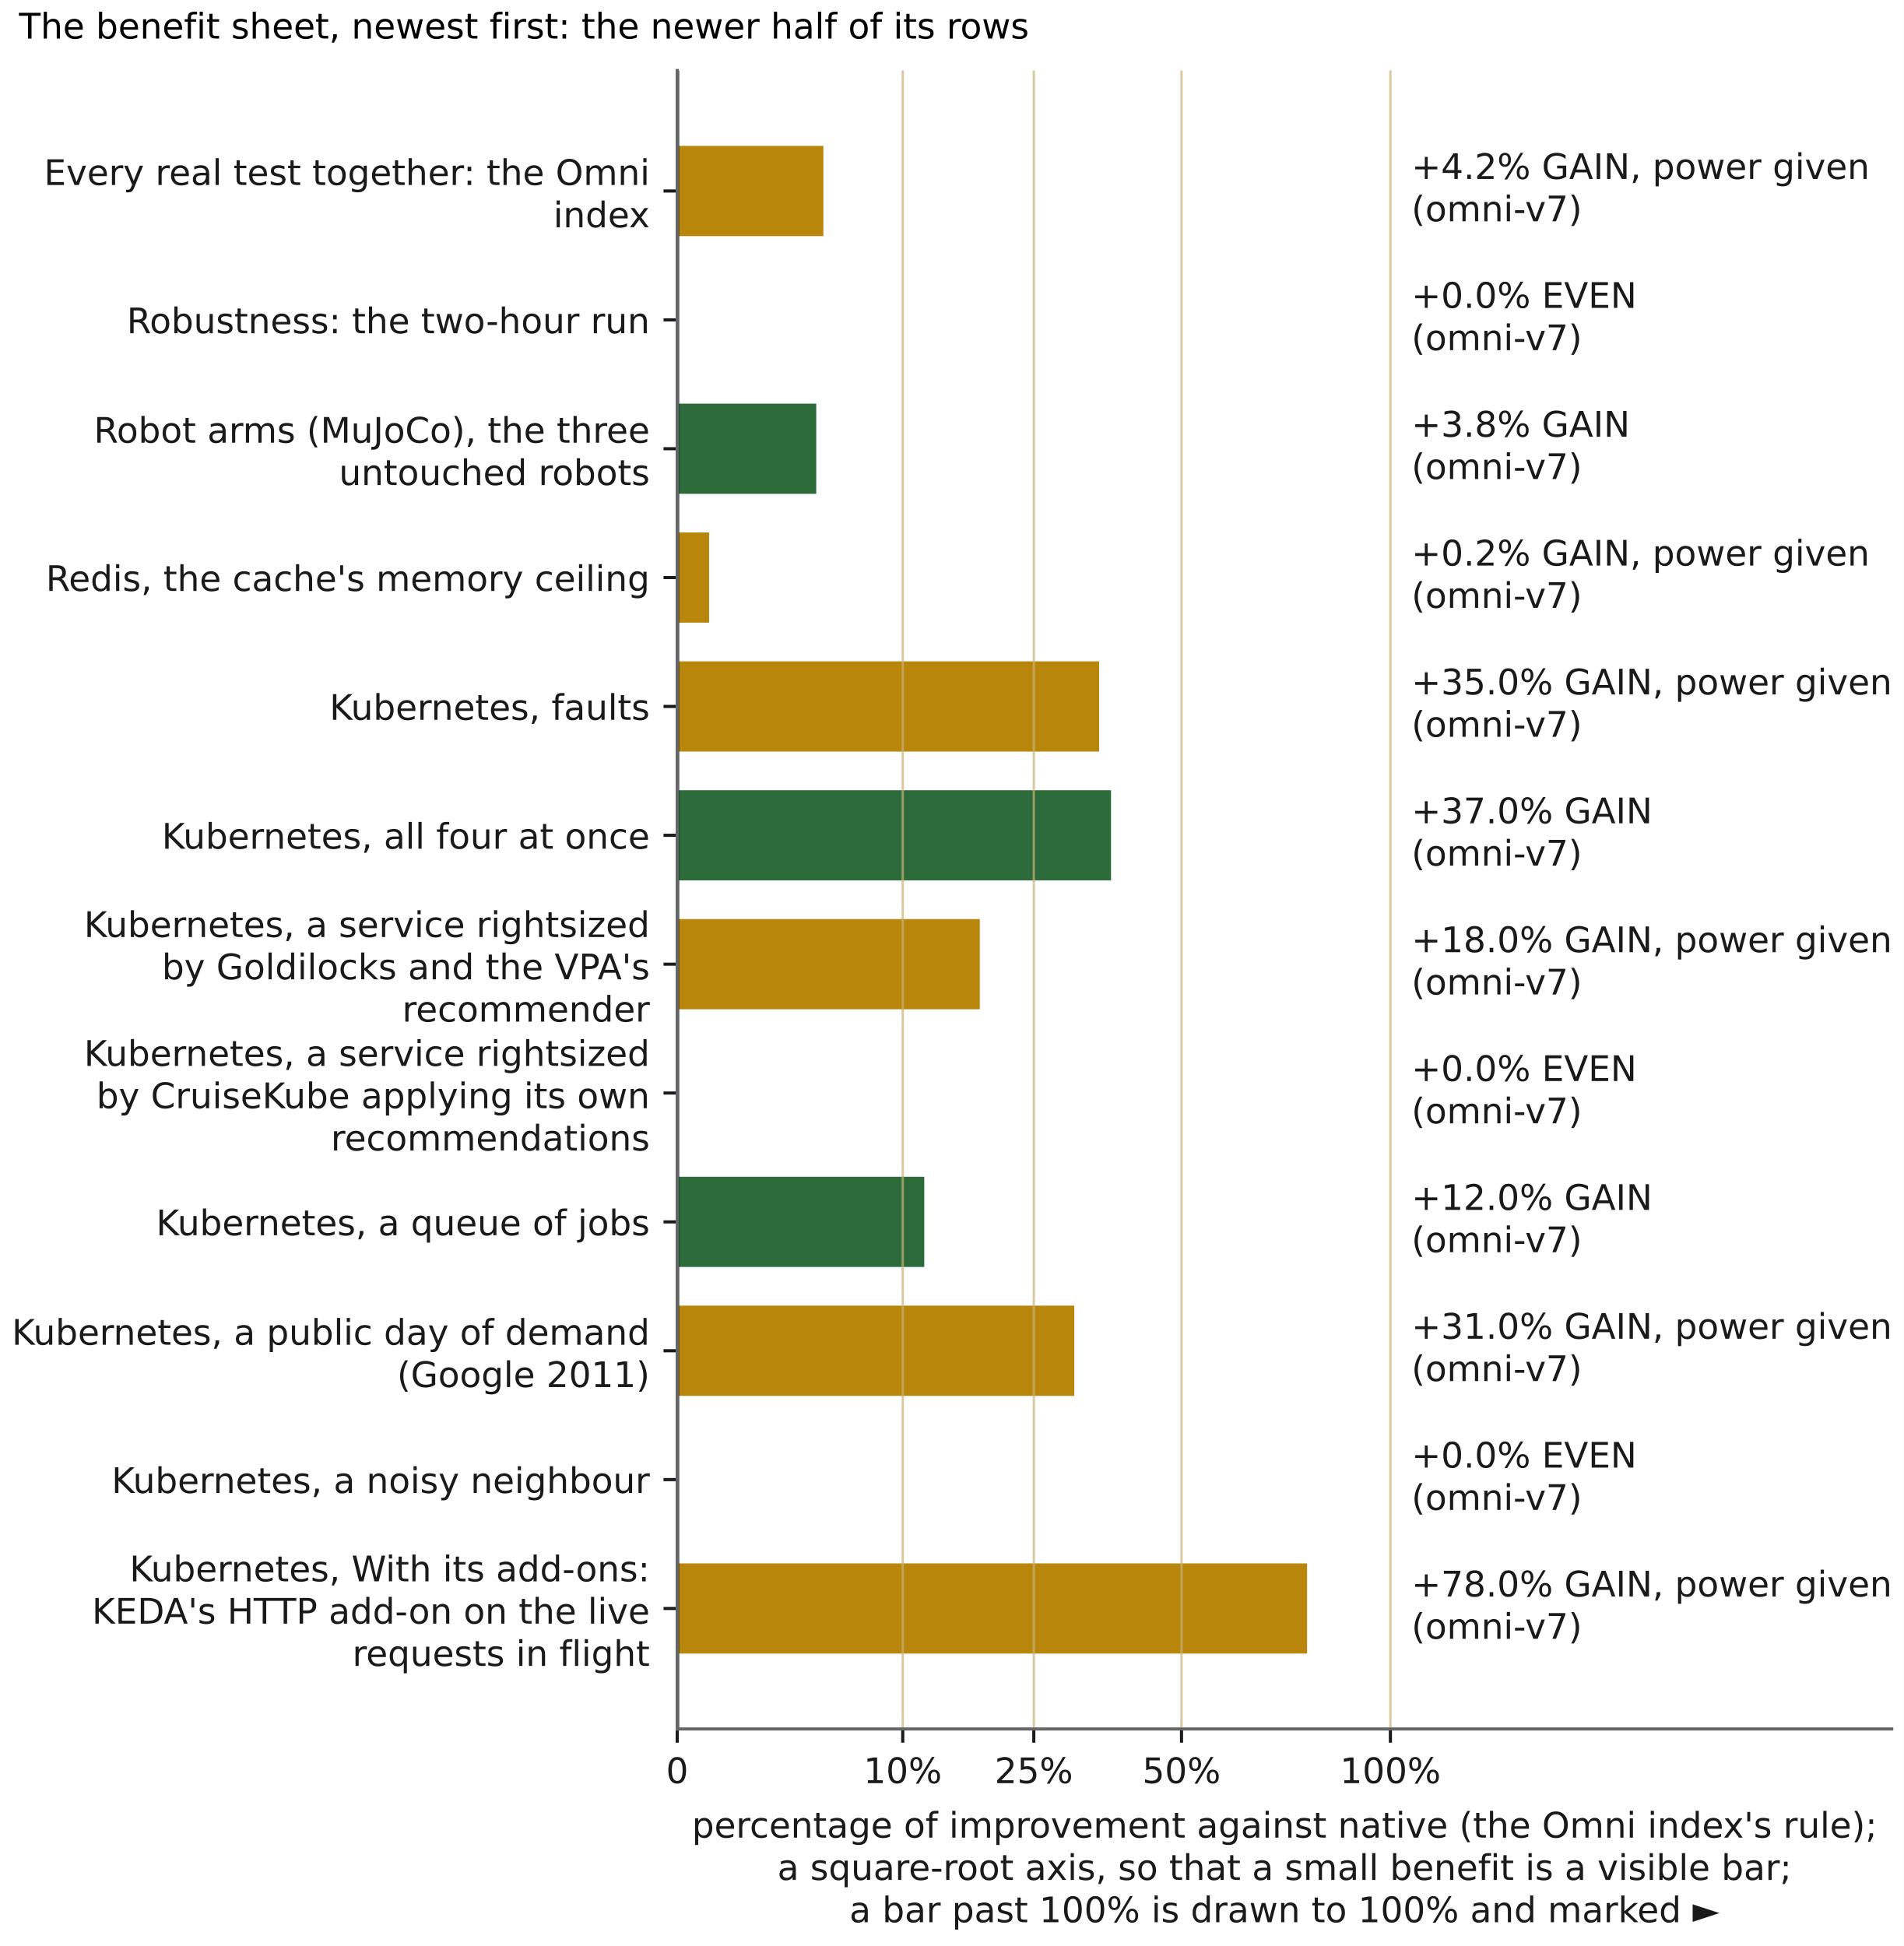
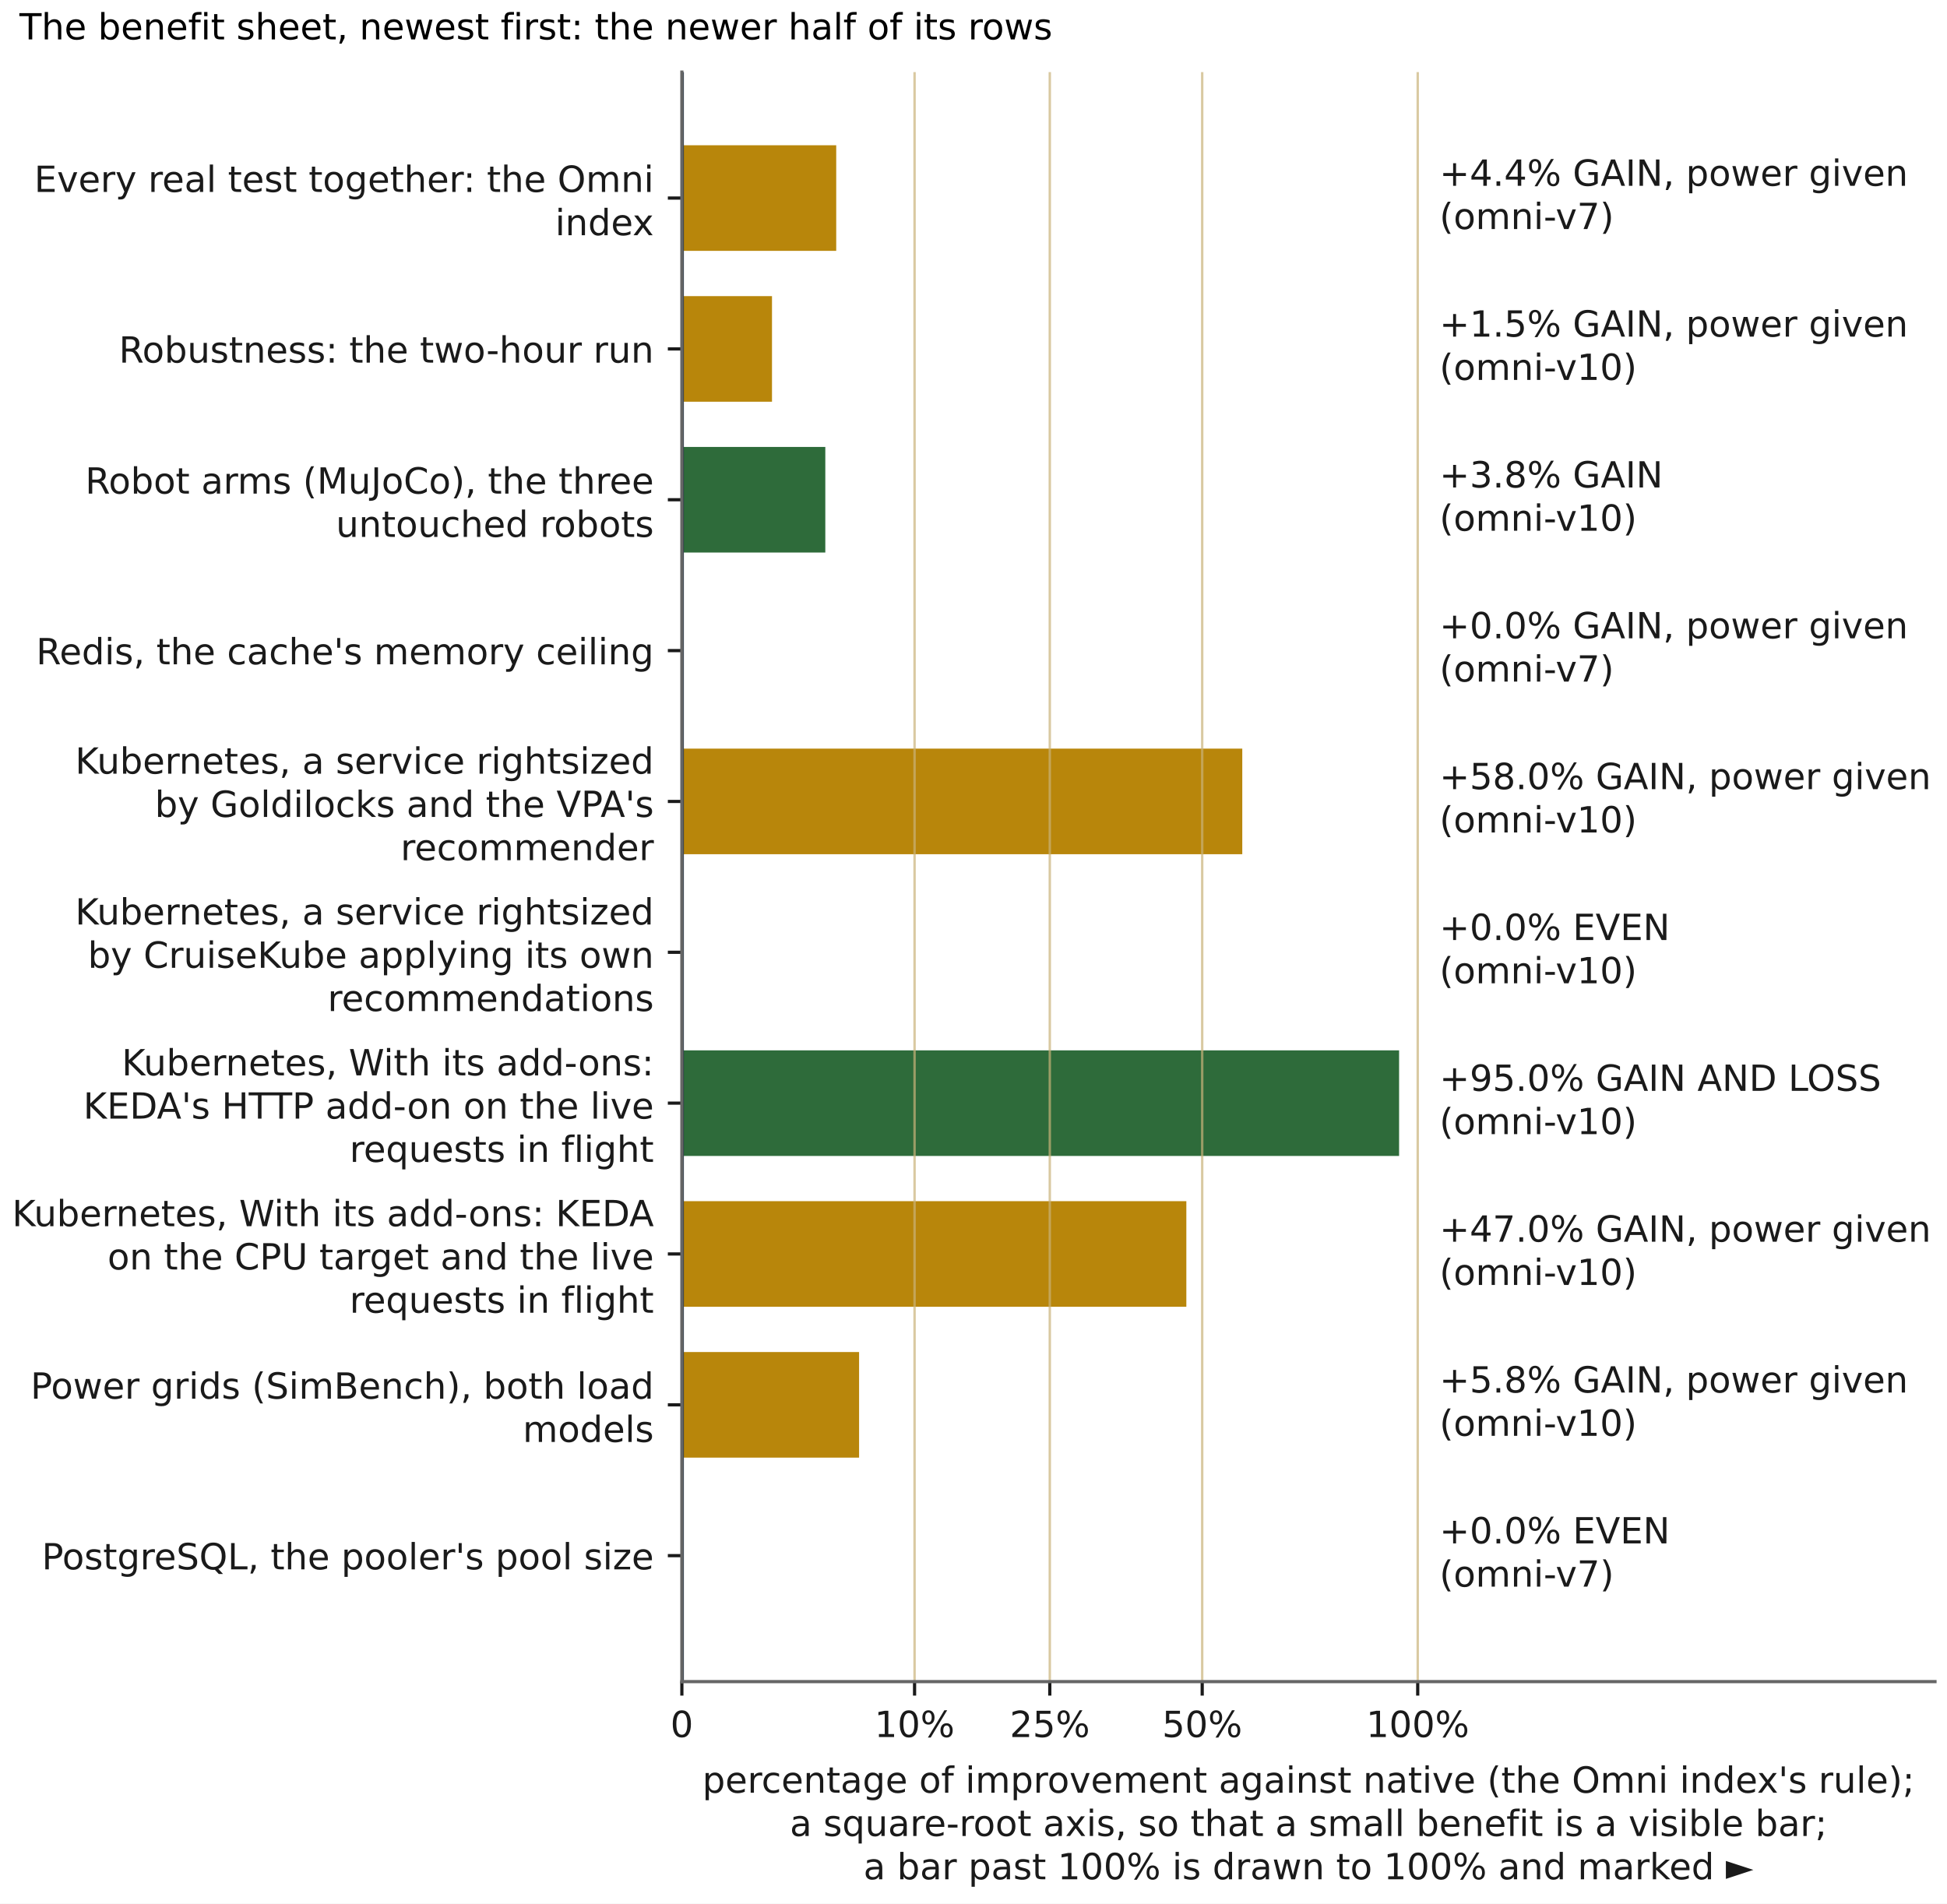
- <svg xmlns="http://www.w3.org/2000/svg" xmlns:xlink="http://www.w3.org/1999/xlink" width="486pt" height="496.8pt" viewBox="0 0 486 496.8" version="1.1">
+ <svg xmlns="http://www.w3.org/2000/svg" xmlns:xlink="http://www.w3.org/1999/xlink" width="486pt" height="475.2pt" viewBox="0 0 486 475.2" version="1.1">
  <defs>
    <style type="text/css">*{stroke-linejoin: round; stroke-linecap: butt}</style>
  </defs>
  <g id="figure_1">
    <g id="patch_1">
-       <path d="M 0 496.8  L 486 496.8  L 486 0  L 0 0  z " style="fill: #ffffff" />
+       <path d="M 0 475.2  L 486 475.2  L 486 0  L 0 0  z " style="fill: #ffffff" />
    </g>
    <g id="axes_1">
      <g id="patch_2">
-         <path d="M 172.886 441.392  L 482.932 441.392  L 482.932 18.001  L 172.886 18.001  z " style="fill: #ffffff" />
+         <path d="M 170.204 419.792  L 483 419.792  L 483 18.001  L 170.204 18.001  z " style="fill: #ffffff" />
      </g>
      <g id="patch_3">
-         <path d="M 172.886 422.147  L 333.682 422.147  L 333.682 399.119  L 172.886 399.119  z " clip-path="url(#pd6b0d7f72b)" style="fill: #b8860b" />
+         <path d="M 170.204 401.529  L 170.204 401.529  L 170.204 375.17  L 170.204 375.17  z " clip-path="url(#pf8a72d9c93)" style="fill: #666666" />
      </g>
      <g id="patch_4">
-         <path d="M 172.886 389.25  L 172.886 389.25  L 172.886 366.222  L 172.886 366.222  z " clip-path="url(#pd6b0d7f72b)" style="fill: #666666" />
+         <path d="M 170.204 363.873  L 214.44 363.873  L 214.44 337.514  L 170.204 337.514  z " clip-path="url(#pf8a72d9c93)" style="fill: #b8860b" />
      </g>
      <g id="patch_5">
-         <path d="M 172.886 356.352  L 274.256 356.352  L 274.256 333.324  L 172.886 333.324  z " clip-path="url(#pd6b0d7f72b)" style="fill: #b8860b" />
+         <path d="M 170.204 326.217  L 296.129 326.217  L 296.129 299.858  L 170.204 299.858  z " clip-path="url(#pf8a72d9c93)" style="fill: #b8860b" />
      </g>
      <g id="patch_6">
-         <path d="M 172.886 323.455  L 235.955 323.455  L 235.955 300.427  L 172.886 300.427  z " clip-path="url(#pd6b0d7f72b)" style="fill: #2e6b3a" />
+         <path d="M 170.204 288.561  L 349.233 288.561  L 349.233 262.201  L 170.204 262.201  z " clip-path="url(#pf8a72d9c93)" style="fill: #2e6b3a" />
      </g>
      <g id="patch_7">
-         <path d="M 172.886 290.557  L 172.886 290.557  L 172.886 267.529  L 172.886 267.529  z " clip-path="url(#pd6b0d7f72b)" style="fill: #666666" />
+         <path d="M 170.204 250.905  L 170.204 250.905  L 170.204 224.545  L 170.204 224.545  z " clip-path="url(#pf8a72d9c93)" style="fill: #666666" />
      </g>
      <g id="patch_8">
-         <path d="M 172.886 257.66  L 250.13 257.66  L 250.13 234.632  L 172.886 234.632  z " clip-path="url(#pd6b0d7f72b)" style="fill: #b8860b" />
+         <path d="M 170.204 213.248  L 310.091 213.248  L 310.091 186.889  L 170.204 186.889  z " clip-path="url(#pf8a72d9c93)" style="fill: #b8860b" />
      </g>
      <g id="patch_9">
-         <path d="M 172.886 224.762  L 283.632 224.762  L 283.632 201.734  L 172.886 201.734  z " clip-path="url(#pd6b0d7f72b)" style="fill: #2e6b3a" />
+         <path d="M 170.204 175.592  L 170.204 175.592  L 170.204 149.233  L 170.204 149.233  z " clip-path="url(#pf8a72d9c93)" style="fill: #b8860b" />
      </g>
      <g id="patch_10">
-         <path d="M 172.886 191.865  L 280.597 191.865  L 280.597 168.837  L 172.886 168.837  z " clip-path="url(#pd6b0d7f72b)" style="fill: #b8860b" />
+         <path d="M 170.204 137.936  L 206.01 137.936  L 206.01 111.577  L 170.204 111.577  z " clip-path="url(#pf8a72d9c93)" style="fill: #2e6b3a" />
      </g>
      <g id="patch_11">
-         <path d="M 172.886 158.967  L 181.028 158.967  L 181.028 135.939  L 172.886 135.939  z " clip-path="url(#pd6b0d7f72b)" style="fill: #b8860b" />
+         <path d="M 170.204 100.28  L 192.701 100.28  L 192.701 73.921  L 170.204 73.921  z " clip-path="url(#pf8a72d9c93)" style="fill: #b8860b" />
      </g>
      <g id="patch_12">
-         <path d="M 172.886 126.07  L 208.377 126.07  L 208.377 103.041  L 172.886 103.041  z " clip-path="url(#pd6b0d7f72b)" style="fill: #2e6b3a" />
-       </g>
-       <g id="patch_13">
-         <path d="M 172.886 93.172  L 172.886 93.172  L 172.886 70.144  L 172.886 70.144  z " clip-path="url(#pd6b0d7f72b)" style="fill: #666666" />
-       </g>
-       <g id="patch_14">
-         <path d="M 172.886 60.275  L 210.198 60.275  L 210.198 37.246  L 172.886 37.246  z " clip-path="url(#pd6b0d7f72b)" style="fill: #b8860b" />
+         <path d="M 170.204 62.624  L 208.733 62.624  L 208.733 36.265  L 170.204 36.265  z " clip-path="url(#pf8a72d9c93)" style="fill: #b8860b" />
      </g>
      <g id="matplotlib.axis_1">
        <g id="xtick_1">
          <g id="line2d_1">
-             <path d="M 172.886 441.392  L 172.886 18.001  " clip-path="url(#pd6b0d7f72b)" style="fill: none; stroke: #c9b27a; stroke-opacity: 0.7; stroke-width: 0.6; stroke-linecap: square" />
+             <path d="M 170.204 419.792  L 170.204 18.001  " clip-path="url(#pf8a72d9c93)" style="fill: none; stroke: #c9b27a; stroke-opacity: 0.7; stroke-width: 0.6; stroke-linecap: square" />
          </g>
          <g id="line2d_2">
            <defs>
              <path id="m814b2a8047" d="M 0 0  L 0 3.5  " style="stroke: #1a1a1a; stroke-width: 0.8" />
            </defs>
            <g>
-               <use xlink:href="#m814b2a8047" x="172.886" y="441.392" style="fill: #1a1a1a; stroke: #1a1a1a; stroke-width: 0.8" />
+               <use xlink:href="#m814b2a8047" x="170.204" y="419.792" style="fill: #1a1a1a; stroke: #1a1a1a; stroke-width: 0.8" />
            </g>
          </g>
          <g id="text_1">
-             <text style="font-size: 9px; font-family: 'DejaVu Sans'; text-anchor: middle; fill: #1a1a1a" x="172.886" y="455.23" transform="rotate(-0 172.8862 455.2303)">0</text>
+             <text style="font-size: 9px; font-family: 'DejaVu Sans'; text-anchor: middle; fill: #1a1a1a" x="170.204" y="433.63" transform="rotate(-0 170.2045 433.6303)">0</text>
          </g>
        </g>
        <g id="xtick_2">
          <g id="line2d_3">
-             <path d="M 230.46 441.392  L 230.46 18.001  " clip-path="url(#pd6b0d7f72b)" style="fill: none; stroke: #c9b27a; stroke-opacity: 0.7; stroke-width: 0.6; stroke-linecap: square" />
+             <path d="M 228.289 419.792  L 228.289 18.001  " clip-path="url(#pf8a72d9c93)" style="fill: none; stroke: #c9b27a; stroke-opacity: 0.7; stroke-width: 0.6; stroke-linecap: square" />
          </g>
          <g id="line2d_4">
            <g>
-               <use xlink:href="#m814b2a8047" x="230.46" y="441.392" style="fill: #1a1a1a; stroke: #1a1a1a; stroke-width: 0.8" />
+               <use xlink:href="#m814b2a8047" x="228.289" y="419.792" style="fill: #1a1a1a; stroke: #1a1a1a; stroke-width: 0.8" />
            </g>
          </g>
          <g id="text_2">
-             <text style="font-size: 9px; font-family: 'DejaVu Sans'; text-anchor: middle; fill: #1a1a1a" x="230.46" y="455.23" transform="rotate(-0 230.4603 455.2303)">10%</text>
+             <text style="font-size: 9px; font-family: 'DejaVu Sans'; text-anchor: middle; fill: #1a1a1a" x="228.289" y="433.63" transform="rotate(-0 228.2891 433.6303)">10%</text>
          </g>
        </g>
        <g id="xtick_3">
          <g id="line2d_5">
-             <path d="M 263.919 441.392  L 263.919 18.001  " clip-path="url(#pd6b0d7f72b)" style="fill: none; stroke: #c9b27a; stroke-opacity: 0.7; stroke-width: 0.6; stroke-linecap: square" />
+             <path d="M 262.044 419.792  L 262.044 18.001  " clip-path="url(#pf8a72d9c93)" style="fill: none; stroke: #c9b27a; stroke-opacity: 0.7; stroke-width: 0.6; stroke-linecap: square" />
          </g>
          <g id="line2d_6">
            <g>
-               <use xlink:href="#m814b2a8047" x="263.919" y="441.392" style="fill: #1a1a1a; stroke: #1a1a1a; stroke-width: 0.8" />
+               <use xlink:href="#m814b2a8047" x="262.044" y="419.792" style="fill: #1a1a1a; stroke: #1a1a1a; stroke-width: 0.8" />
            </g>
          </g>
          <g id="text_3">
-             <text style="font-size: 9px; font-family: 'DejaVu Sans'; text-anchor: middle; fill: #1a1a1a" x="263.919" y="455.23" transform="rotate(-0 263.9189 455.2303)">25%</text>
+             <text style="font-size: 9px; font-family: 'DejaVu Sans'; text-anchor: middle; fill: #1a1a1a" x="262.044" y="433.63" transform="rotate(-0 262.0443 433.6303)">25%</text>
          </g>
        </g>
        <g id="xtick_4">
          <g id="line2d_7">
-             <path d="M 301.626 441.392  L 301.626 18.001  " clip-path="url(#pd6b0d7f72b)" style="fill: none; stroke: #c9b27a; stroke-opacity: 0.7; stroke-width: 0.6; stroke-linecap: square" />
+             <path d="M 300.086 419.792  L 300.086 18.001  " clip-path="url(#pf8a72d9c93)" style="fill: none; stroke: #c9b27a; stroke-opacity: 0.7; stroke-width: 0.6; stroke-linecap: square" />
          </g>
          <g id="line2d_8">
            <g>
-               <use xlink:href="#m814b2a8047" x="301.626" y="441.392" style="fill: #1a1a1a; stroke: #1a1a1a; stroke-width: 0.8" />
+               <use xlink:href="#m814b2a8047" x="300.086" y="419.792" style="fill: #1a1a1a; stroke: #1a1a1a; stroke-width: 0.8" />
            </g>
          </g>
          <g id="text_4">
-             <text style="font-size: 9px; font-family: 'DejaVu Sans'; text-anchor: middle; fill: #1a1a1a" x="301.626" y="455.23" transform="rotate(-0 301.6258 455.2303)">50%</text>
+             <text style="font-size: 9px; font-family: 'DejaVu Sans'; text-anchor: middle; fill: #1a1a1a" x="300.086" y="433.63" transform="rotate(-0 300.0856 433.6303)">50%</text>
          </g>
        </g>
        <g id="xtick_5">
          <g id="line2d_9">
-             <path d="M 354.952 441.392  L 354.952 18.001  " clip-path="url(#pd6b0d7f72b)" style="fill: none; stroke: #c9b27a; stroke-opacity: 0.7; stroke-width: 0.6; stroke-linecap: square" />
+             <path d="M 353.884 419.792  L 353.884 18.001  " clip-path="url(#pf8a72d9c93)" style="fill: none; stroke: #c9b27a; stroke-opacity: 0.7; stroke-width: 0.6; stroke-linecap: square" />
          </g>
          <g id="line2d_10">
            <g>
-               <use xlink:href="#m814b2a8047" x="354.952" y="441.392" style="fill: #1a1a1a; stroke: #1a1a1a; stroke-width: 0.8" />
+               <use xlink:href="#m814b2a8047" x="353.884" y="419.792" style="fill: #1a1a1a; stroke: #1a1a1a; stroke-width: 0.8" />
            </g>
          </g>
          <g id="text_5">
-             <text style="font-size: 9px; font-family: 'DejaVu Sans'; text-anchor: middle; fill: #1a1a1a" x="354.952" y="455.23" transform="rotate(-0 354.9515 455.2303)">100%</text>
+             <text style="font-size: 9px; font-family: 'DejaVu Sans'; text-anchor: middle; fill: #1a1a1a" x="353.884" y="433.63" transform="rotate(-0 353.8842 433.6303)">100%</text>
          </g>
        </g>
        <g id="text_6">
-           <text style="font-size: 9px; font-family: 'DejaVu Sans'; fill: #1a1a1a" transform="translate(176.6235 469.1318)">percentage of improvement against native (the Omni index's rule);</text>
-           <text style="font-size: 9px; font-family: 'DejaVu Sans'; fill: #1a1a1a" transform="translate(198.459 479.9343)">a square-root axis, so that a small benefit is a visible bar;</text>
-           <text style="font-size: 9px; font-family: 'DejaVu Sans'; fill: #1a1a1a" transform="translate(216.8352 490.7368)">a bar past 100% is drawn to 100% and marked ►</text>
+           <text style="font-size: 9px; font-family: 'DejaVu Sans'; fill: #1a1a1a" transform="translate(175.3163 447.5319)">percentage of improvement against native (the Omni index's rule);</text>
+           <text style="font-size: 9px; font-family: 'DejaVu Sans'; fill: #1a1a1a" transform="translate(197.1519 458.3343)">a square-root axis, so that a small benefit is a visible bar;</text>
+           <text style="font-size: 9px; font-family: 'DejaVu Sans'; fill: #1a1a1a" transform="translate(215.528 469.1368)">a bar past 100% is drawn to 100% and marked ►</text>
        </g>
      </g>
      <g id="matplotlib.axis_2">
        <g id="ytick_1">
          <g id="line2d_11">
            <defs>
              <path id="m31e56b5a68" d="M 0 0  L -3.5 0  " style="stroke: #1a1a1a; stroke-width: 0.8" />
            </defs>
            <g>
-               <use xlink:href="#m31e56b5a68" x="172.886" y="410.633" style="fill: #1a1a1a; stroke: #1a1a1a; stroke-width: 0.8" />
+               <use xlink:href="#m31e56b5a68" x="170.204" y="388.35" style="fill: #1a1a1a; stroke: #1a1a1a; stroke-width: 0.8" />
            </g>
          </g>
          <g id="text_7">
-             <text style="font-size: 9px; font-family: 'DejaVu Sans'; fill: #1a1a1a" transform="translate(33.06024 403.7005)">Kubernetes, With its add-ons:</text>
-             <text style="font-size: 9px; font-family: 'DejaVu Sans'; fill: #1a1a1a" transform="translate(23.45977 414.5029)">KEDA's HTTP add-on on the live</text>
-             <text style="font-size: 9px; font-family: 'DejaVu Sans'; fill: #1a1a1a" transform="translate(89.94727 425.3054)">requests in flight</text>
+             <text style="font-size: 9px; font-family: 'DejaVu Sans'; text-anchor: end; fill: #1a1a1a" x="163.204" y="391.769" transform="rotate(-0 163.2045 391.7688)">PostgreSQL, the pooler's pool size</text>
          </g>
        </g>
        <g id="ytick_2">
          <g id="line2d_12">
            <g>
-               <use xlink:href="#m31e56b5a68" x="172.886" y="377.736" style="fill: #1a1a1a; stroke: #1a1a1a; stroke-width: 0.8" />
+               <use xlink:href="#m31e56b5a68" x="170.204" y="350.693" style="fill: #1a1a1a; stroke: #1a1a1a; stroke-width: 0.8" />
            </g>
          </g>
          <g id="text_8">
-             <text style="font-size: 9px; font-family: 'DejaVu Sans'; text-anchor: end; fill: #1a1a1a" x="165.886" y="381.155" transform="rotate(-0 165.8862 381.155)">Kubernetes, a noisy neighbour</text>
+             <text style="font-size: 9px; font-family: 'DejaVu Sans'; fill: #1a1a1a" transform="translate(7.615552 349.1619)">Power grids (SimBench), both load</text>
+             <text style="font-size: 9px; font-family: 'DejaVu Sans'; fill: #1a1a1a" transform="translate(130.4909 359.9643)">models</text>
          </g>
        </g>
        <g id="ytick_3">
          <g id="line2d_13">
            <g>
-               <use xlink:href="#m31e56b5a68" x="172.886" y="344.838" style="fill: #1a1a1a; stroke: #1a1a1a; stroke-width: 0.8" />
+               <use xlink:href="#m31e56b5a68" x="170.204" y="313.037" style="fill: #1a1a1a; stroke: #1a1a1a; stroke-width: 0.8" />
            </g>
          </g>
          <g id="text_9">
-             <text style="font-size: 9px; font-family: 'DejaVu Sans'; fill: #1a1a1a" transform="translate(3.00024 343.3067)">Kubernetes, a public day of demand</text>
-             <text style="font-size: 9px; font-family: 'DejaVu Sans'; fill: #1a1a1a" transform="translate(101.359 354.1092)">(Google 2011)</text>
+             <text style="font-size: 9px; font-family: 'DejaVu Sans'; fill: #1a1a1a" transform="translate(3.00024 306.1045)">Kubernetes, With its add-ons: KEDA</text>
+             <text style="font-size: 9px; font-family: 'DejaVu Sans'; fill: #1a1a1a" transform="translate(26.83055 316.907)">on the CPU target and the live</text>
+             <text style="font-size: 9px; font-family: 'DejaVu Sans'; fill: #1a1a1a" transform="translate(87.26555 327.7094)">requests in flight</text>
          </g>
        </g>
        <g id="ytick_4">
          <g id="line2d_14">
            <g>
-               <use xlink:href="#m31e56b5a68" x="172.886" y="311.941" style="fill: #1a1a1a; stroke: #1a1a1a; stroke-width: 0.8" />
+               <use xlink:href="#m31e56b5a68" x="170.204" y="275.381" style="fill: #1a1a1a; stroke: #1a1a1a; stroke-width: 0.8" />
            </g>
          </g>
          <g id="text_10">
-             <text style="font-size: 9px; font-family: 'DejaVu Sans'; text-anchor: end; fill: #1a1a1a" x="165.886" y="315.36" transform="rotate(-0 165.8862 315.36)">Kubernetes, a queue of jobs</text>
+             <text style="font-size: 9px; font-family: 'DejaVu Sans'; fill: #1a1a1a" transform="translate(30.37852 268.4484)">Kubernetes, With its add-ons:</text>
+             <text style="font-size: 9px; font-family: 'DejaVu Sans'; fill: #1a1a1a" transform="translate(20.77805 279.2508)">KEDA's HTTP add-on on the live</text>
+             <text style="font-size: 9px; font-family: 'DejaVu Sans'; fill: #1a1a1a" transform="translate(87.26555 290.0533)">requests in flight</text>
          </g>
        </g>
        <g id="ytick_5">
          <g id="line2d_15">
            <g>
-               <use xlink:href="#m31e56b5a68" x="172.886" y="279.043" style="fill: #1a1a1a; stroke: #1a1a1a; stroke-width: 0.8" />
+               <use xlink:href="#m31e56b5a68" x="170.204" y="237.725" style="fill: #1a1a1a; stroke: #1a1a1a; stroke-width: 0.8" />
            </g>
          </g>
          <g id="text_11">
-             <text style="font-size: 9px; font-family: 'DejaVu Sans'; fill: #1a1a1a" transform="translate(21.43336 272.1104)">Kubernetes, a service rightsized</text>
-             <text style="font-size: 9px; font-family: 'DejaVu Sans'; fill: #1a1a1a" transform="translate(24.60587 282.9129)">by CruiseKube applying its own</text>
-             <text style="font-size: 9px; font-family: 'DejaVu Sans'; fill: #1a1a1a" transform="translate(84.46008 293.7154)">recommendations</text>
+             <text style="font-size: 9px; font-family: 'DejaVu Sans'; fill: #1a1a1a" transform="translate(18.75165 230.7922)">Kubernetes, a service rightsized</text>
+             <text style="font-size: 9px; font-family: 'DejaVu Sans'; fill: #1a1a1a" transform="translate(21.92415 241.5947)">by CruiseKube applying its own</text>
+             <text style="font-size: 9px; font-family: 'DejaVu Sans'; fill: #1a1a1a" transform="translate(81.77836 252.3972)">recommendations</text>
          </g>
        </g>
        <g id="ytick_6">
          <g id="line2d_16">
            <g>
-               <use xlink:href="#m31e56b5a68" x="172.886" y="246.146" style="fill: #1a1a1a; stroke: #1a1a1a; stroke-width: 0.8" />
+               <use xlink:href="#m31e56b5a68" x="170.204" y="200.069" style="fill: #1a1a1a; stroke: #1a1a1a; stroke-width: 0.8" />
            </g>
          </g>
          <g id="text_12">
-             <text style="font-size: 9px; font-family: 'DejaVu Sans'; fill: #1a1a1a" transform="translate(21.43336 239.2129)">Kubernetes, a service rightsized</text>
-             <text style="font-size: 9px; font-family: 'DejaVu Sans'; fill: #1a1a1a" transform="translate(41.32477 250.0154)">by Goldilocks and the VPA's</text>
-             <text style="font-size: 9px; font-family: 'DejaVu Sans'; fill: #1a1a1a" transform="translate(102.6654 260.8179)">recommender</text>
+             <text style="font-size: 9px; font-family: 'DejaVu Sans'; fill: #1a1a1a" transform="translate(18.75165 193.1361)">Kubernetes, a service rightsized</text>
+             <text style="font-size: 9px; font-family: 'DejaVu Sans'; fill: #1a1a1a" transform="translate(38.64305 203.9386)">by Goldilocks and the VPA's</text>
+             <text style="font-size: 9px; font-family: 'DejaVu Sans'; fill: #1a1a1a" transform="translate(99.98368 214.741)">recommender</text>
          </g>
        </g>
        <g id="ytick_7">
          <g id="line2d_17">
            <g>
-               <use xlink:href="#m31e56b5a68" x="172.886" y="213.248" style="fill: #1a1a1a; stroke: #1a1a1a; stroke-width: 0.8" />
+               <use xlink:href="#m31e56b5a68" x="170.204" y="162.413" style="fill: #1a1a1a; stroke: #1a1a1a; stroke-width: 0.8" />
            </g>
          </g>
          <g id="text_13">
-             <text style="font-size: 9px; font-family: 'DejaVu Sans'; text-anchor: end; fill: #1a1a1a" x="165.886" y="216.667" transform="rotate(-0 165.8862 216.6674)">Kubernetes, all four at once</text>
+             <text style="font-size: 9px; font-family: 'DejaVu Sans'; text-anchor: end; fill: #1a1a1a" x="163.204" y="165.832" transform="rotate(-0 163.2045 165.832)">Redis, the cache's memory ceiling</text>
          </g>
        </g>
        <g id="ytick_8">
          <g id="line2d_18">
            <g>
-               <use xlink:href="#m31e56b5a68" x="172.886" y="180.351" style="fill: #1a1a1a; stroke: #1a1a1a; stroke-width: 0.8" />
+               <use xlink:href="#m31e56b5a68" x="170.204" y="124.757" style="fill: #1a1a1a; stroke: #1a1a1a; stroke-width: 0.8" />
            </g>
          </g>
          <g id="text_14">
-             <text style="font-size: 9px; font-family: 'DejaVu Sans'; text-anchor: end; fill: #1a1a1a" x="165.886" y="183.77" transform="rotate(-0 165.8862 183.7699)">Kubernetes, faults</text>
+             <text style="font-size: 9px; font-family: 'DejaVu Sans'; fill: #1a1a1a" transform="translate(21.2604 123.2251)">Robot arms (MuJoCo), the three</text>
+             <text style="font-size: 9px; font-family: 'DejaVu Sans'; fill: #1a1a1a" transform="translate(83.84837 134.0275)">untouched robots</text>
          </g>
        </g>
        <g id="ytick_9">
          <g id="line2d_19">
            <g>
-               <use xlink:href="#m31e56b5a68" x="172.886" y="147.453" style="fill: #1a1a1a; stroke: #1a1a1a; stroke-width: 0.8" />
+               <use xlink:href="#m31e56b5a68" x="170.204" y="87.1" style="fill: #1a1a1a; stroke: #1a1a1a; stroke-width: 0.8" />
            </g>
          </g>
          <g id="text_15">
-             <text style="font-size: 9px; font-family: 'DejaVu Sans'; text-anchor: end; fill: #1a1a1a" x="165.886" y="150.872" transform="rotate(-0 165.8862 150.8724)">Redis, the cache's memory ceiling</text>
+             <text style="font-size: 9px; font-family: 'DejaVu Sans'; text-anchor: end; fill: #1a1a1a" x="163.204" y="90.52" transform="rotate(-0 163.2045 90.51973)">Robustness: the two-hour run</text>
          </g>
        </g>
        <g id="ytick_10">
          <g id="line2d_20">
            <g>
-               <use xlink:href="#m31e56b5a68" x="172.886" y="114.556" style="fill: #1a1a1a; stroke: #1a1a1a; stroke-width: 0.8" />
+               <use xlink:href="#m31e56b5a68" x="170.204" y="49.444" style="fill: #1a1a1a; stroke: #1a1a1a; stroke-width: 0.8" />
            </g>
          </g>
          <g id="text_16">
-             <text style="font-size: 9px; font-family: 'DejaVu Sans'; fill: #1a1a1a" transform="translate(23.94212 113.0241)">Robot arms (MuJoCo), the three</text>
-             <text style="font-size: 9px; font-family: 'DejaVu Sans'; fill: #1a1a1a" transform="translate(86.53008 123.8266)">untouched robots</text>
-           </g>
-         </g>
-         <g id="ytick_11">
-           <g id="line2d_21">
-             <g>
-               <use xlink:href="#m31e56b5a68" x="172.886" y="81.658" style="fill: #1a1a1a; stroke: #1a1a1a; stroke-width: 0.8" />
-             </g>
-           </g>
-           <g id="text_17">
-             <text style="font-size: 9px; font-family: 'DejaVu Sans'; text-anchor: end; fill: #1a1a1a" x="165.886" y="85.077" transform="rotate(-0 165.8862 85.0774)">Robustness: the two-hour run</text>
-           </g>
-         </g>
-         <g id="ytick_12">
-           <g id="line2d_22">
-             <g>
-               <use xlink:href="#m31e56b5a68" x="172.886" y="48.761" style="fill: #1a1a1a; stroke: #1a1a1a; stroke-width: 0.8" />
-             </g>
-           </g>
-           <g id="text_18">
-             <text style="font-size: 9px; font-family: 'DejaVu Sans'; fill: #1a1a1a" transform="translate(11.21274 47.2291)">Every real test together: the Omni</text>
-             <text style="font-size: 9px; font-family: 'DejaVu Sans'; fill: #1a1a1a" transform="translate(141.2613 58.03156)">index</text>
-           </g>
-         </g>
-       </g>
-       <g id="line2d_23">
-         <path d="M 172.886 441.392  L 172.886 18.001  " clip-path="url(#pd6b0d7f72b)" style="fill: none; stroke: #0b1f3a; stroke-linecap: square" />
-       </g>
-       <g id="patch_15">
-         <path d="M 172.886 441.392  L 172.886 18.001  " style="fill: none; stroke: #666666; stroke-width: 0.8; stroke-linejoin: miter; stroke-linecap: square" />
-       </g>
-       <g id="patch_16">
-         <path d="M 172.886 441.392  L 482.932 441.392  " style="fill: none; stroke: #666666; stroke-width: 0.8; stroke-linejoin: miter; stroke-linecap: square" />
+             <text style="font-size: 9px; font-family: 'DejaVu Sans'; fill: #1a1a1a" transform="translate(8.531021 47.9128)">Every real test together: the Omni</text>
+             <text style="font-size: 9px; font-family: 'DejaVu Sans'; fill: #1a1a1a" transform="translate(138.5796 58.71526)">index</text>
+           </g>
+         </g>
+       </g>
+       <g id="line2d_21">
+         <path d="M 170.204 419.792  L 170.204 18.001  " clip-path="url(#pf8a72d9c93)" style="fill: none; stroke: #0b1f3a; stroke-linecap: square" />
+       </g>
+       <g id="patch_13">
+         <path d="M 170.204 419.792  L 170.204 18.001  " style="fill: none; stroke: #666666; stroke-width: 0.8; stroke-linejoin: miter; stroke-linecap: square" />
+       </g>
+       <g id="patch_14">
+         <path d="M 170.204 419.792  L 483 419.792  " style="fill: none; stroke: #666666; stroke-width: 0.8; stroke-linejoin: miter; stroke-linecap: square" />
+       </g>
+       <g id="text_17">
+         <text style="font-size: 9px; font-family: 'DejaVu Sans'; fill: #1a1a1a" transform="translate(359.3143 385.2862)">+0.0% EVEN</text>
+         <text style="font-size: 9px; font-family: 'DejaVu Sans'; fill: #1a1a1a" transform="translate(359.3143 396.0886)">(omni-v7)</text>
+       </g>
+       <g id="text_18">
+         <text style="font-size: 9px; font-family: 'DejaVu Sans'; fill: #1a1a1a" transform="translate(359.3143 347.6304)">+5.8% GAIN, power given</text>
+         <text style="font-size: 9px; font-family: 'DejaVu Sans'; fill: #1a1a1a" transform="translate(359.3143 358.4328)">(omni-v10)</text>
      </g>
      <g id="text_19">
-         <text style="font-size: 9px; font-family: 'DejaVu Sans'; fill: #1a1a1a" transform="translate(360.3339 407.5702)">+78.0% GAIN, power given</text>
-         <text style="font-size: 9px; font-family: 'DejaVu Sans'; fill: #1a1a1a" transform="translate(360.3339 418.3727)">(omni-v7)</text>
+         <text style="font-size: 9px; font-family: 'DejaVu Sans'; fill: #1a1a1a" transform="translate(359.3143 309.9742)">+47.0% GAIN, power given</text>
+         <text style="font-size: 9px; font-family: 'DejaVu Sans'; fill: #1a1a1a" transform="translate(359.3143 320.7767)">(omni-v10)</text>
      </g>
      <g id="text_20">
-         <text style="font-size: 9px; font-family: 'DejaVu Sans'; fill: #1a1a1a" transform="translate(360.3339 374.6724)">+0.0% EVEN</text>
-         <text style="font-size: 9px; font-family: 'DejaVu Sans'; fill: #1a1a1a" transform="translate(360.3339 385.4748)">(omni-v7)</text>
+         <text style="font-size: 9px; font-family: 'DejaVu Sans'; fill: #1a1a1a" transform="translate(359.3143 272.3178)">+95.0% GAIN AND LOSS</text>
+         <text style="font-size: 9px; font-family: 'DejaVu Sans'; fill: #1a1a1a" transform="translate(359.3143 283.1202)">(omni-v10)</text>
      </g>
      <g id="text_21">
-         <text style="font-size: 9px; font-family: 'DejaVu Sans'; fill: #1a1a1a" transform="translate(360.3339 341.7752)">+31.0% GAIN, power given</text>
-         <text style="font-size: 9px; font-family: 'DejaVu Sans'; fill: #1a1a1a" transform="translate(360.3339 352.5777)">(omni-v7)</text>
+         <text style="font-size: 9px; font-family: 'DejaVu Sans'; fill: #1a1a1a" transform="translate(359.3143 234.6616)">+0.0% EVEN</text>
+         <text style="font-size: 9px; font-family: 'DejaVu Sans'; fill: #1a1a1a" transform="translate(359.3143 245.4641)">(omni-v10)</text>
      </g>
      <g id="text_22">
-         <text style="font-size: 9px; font-family: 'DejaVu Sans'; fill: #1a1a1a" transform="translate(360.3339 308.8773)">+12.0% GAIN</text>
-         <text style="font-size: 9px; font-family: 'DejaVu Sans'; fill: #1a1a1a" transform="translate(360.3339 319.6798)">(omni-v7)</text>
+         <text style="font-size: 9px; font-family: 'DejaVu Sans'; fill: #1a1a1a" transform="translate(359.3143 197.0058)">+58.0% GAIN, power given</text>
+         <text style="font-size: 9px; font-family: 'DejaVu Sans'; fill: #1a1a1a" transform="translate(359.3143 207.8083)">(omni-v10)</text>
      </g>
      <g id="text_23">
-         <text style="font-size: 9px; font-family: 'DejaVu Sans'; fill: #1a1a1a" transform="translate(360.3339 275.9798)">+0.0% EVEN</text>
-         <text style="font-size: 9px; font-family: 'DejaVu Sans'; fill: #1a1a1a" transform="translate(360.3339 286.7823)">(omni-v7)</text>
+         <text style="font-size: 9px; font-family: 'DejaVu Sans'; fill: #1a1a1a" transform="translate(359.3143 159.3497)">+0.0% GAIN, power given</text>
+         <text style="font-size: 9px; font-family: 'DejaVu Sans'; fill: #1a1a1a" transform="translate(359.3143 170.1522)">(omni-v7)</text>
      </g>
      <g id="text_24">
-         <text style="font-size: 9px; font-family: 'DejaVu Sans'; fill: #1a1a1a" transform="translate(360.3339 243.0827)">+18.0% GAIN, power given</text>
-         <text style="font-size: 9px; font-family: 'DejaVu Sans'; fill: #1a1a1a" transform="translate(360.3339 253.8851)">(omni-v7)</text>
+         <text style="font-size: 9px; font-family: 'DejaVu Sans'; fill: #1a1a1a" transform="translate(359.3143 121.6932)">+3.8% GAIN</text>
+         <text style="font-size: 9px; font-family: 'DejaVu Sans'; fill: #1a1a1a" transform="translate(359.3143 132.4957)">(omni-v10)</text>
      </g>
      <g id="text_25">
-         <text style="font-size: 9px; font-family: 'DejaVu Sans'; fill: #1a1a1a" transform="translate(360.3339 210.1848)">+37.0% GAIN</text>
-         <text style="font-size: 9px; font-family: 'DejaVu Sans'; fill: #1a1a1a" transform="translate(360.3339 220.9873)">(omni-v7)</text>
+         <text style="font-size: 9px; font-family: 'DejaVu Sans'; fill: #1a1a1a" transform="translate(359.3143 84.03744)">+1.5% GAIN, power given</text>
+         <text style="font-size: 9px; font-family: 'DejaVu Sans'; fill: #1a1a1a" transform="translate(359.3143 94.8399)">(omni-v10)</text>
      </g>
      <g id="text_26">
-         <text style="font-size: 9px; font-family: 'DejaVu Sans'; fill: #1a1a1a" transform="translate(360.3339 177.2876)">+35.0% GAIN, power given</text>
-         <text style="font-size: 9px; font-family: 'DejaVu Sans'; fill: #1a1a1a" transform="translate(360.3339 188.0901)">(omni-v7)</text>
-       </g>
-       <g id="text_27">
-         <text style="font-size: 9px; font-family: 'DejaVu Sans'; fill: #1a1a1a" transform="translate(360.3339 144.3901)">+0.2% GAIN, power given</text>
-         <text style="font-size: 9px; font-family: 'DejaVu Sans'; fill: #1a1a1a" transform="translate(360.3339 155.1926)">(omni-v7)</text>
-       </g>
-       <g id="text_28">
-         <text style="font-size: 9px; font-family: 'DejaVu Sans'; fill: #1a1a1a" transform="translate(360.3339 111.4923)">+3.8% GAIN</text>
-         <text style="font-size: 9px; font-family: 'DejaVu Sans'; fill: #1a1a1a" transform="translate(360.3339 122.2947)">(omni-v7)</text>
-       </g>
-       <g id="text_29">
-         <text style="font-size: 9px; font-family: 'DejaVu Sans'; fill: #1a1a1a" transform="translate(360.3339 78.59476)">+0.0% EVEN</text>
-         <text style="font-size: 9px; font-family: 'DejaVu Sans'; fill: #1a1a1a" transform="translate(360.3339 89.39723)">(omni-v7)</text>
-       </g>
-       <g id="text_30">
-         <text style="font-size: 9px; font-family: 'DejaVu Sans'; fill: #1a1a1a" transform="translate(360.3339 45.69761)">+4.2% GAIN, power given</text>
-         <text style="font-size: 9px; font-family: 'DejaVu Sans'; fill: #1a1a1a" transform="translate(360.3339 56.50007)">(omni-v7)</text>
+         <text style="font-size: 9px; font-family: 'DejaVu Sans'; fill: #1a1a1a" transform="translate(359.3143 46.38131)">+4.4% GAIN, power given</text>
+         <text style="font-size: 9px; font-family: 'DejaVu Sans'; fill: #1a1a1a" transform="translate(359.3143 57.18377)">(omni-v7)</text>
      </g>
    </g>
-     <g id="text_31">
+     <g id="text_27">
      <text style="font-size: 9px; font-family: 'DejaVu Sans'; text-anchor: start" x="4.86" y="9.839" transform="rotate(-0 4.86 9.838834)">The benefit sheet, newest first: the newer half of its rows</text>
    </g>
  </g>
  <defs>
-     <clipPath id="pd6b0d7f72b">
-       <rect x="172.886" y="18.001" width="310.046" height="423.391" />
+     <clipPath id="pf8a72d9c93">
+       <rect x="170.204" y="18.001" width="312.795" height="401.791" />
    </clipPath>
  </defs>
</svg>
